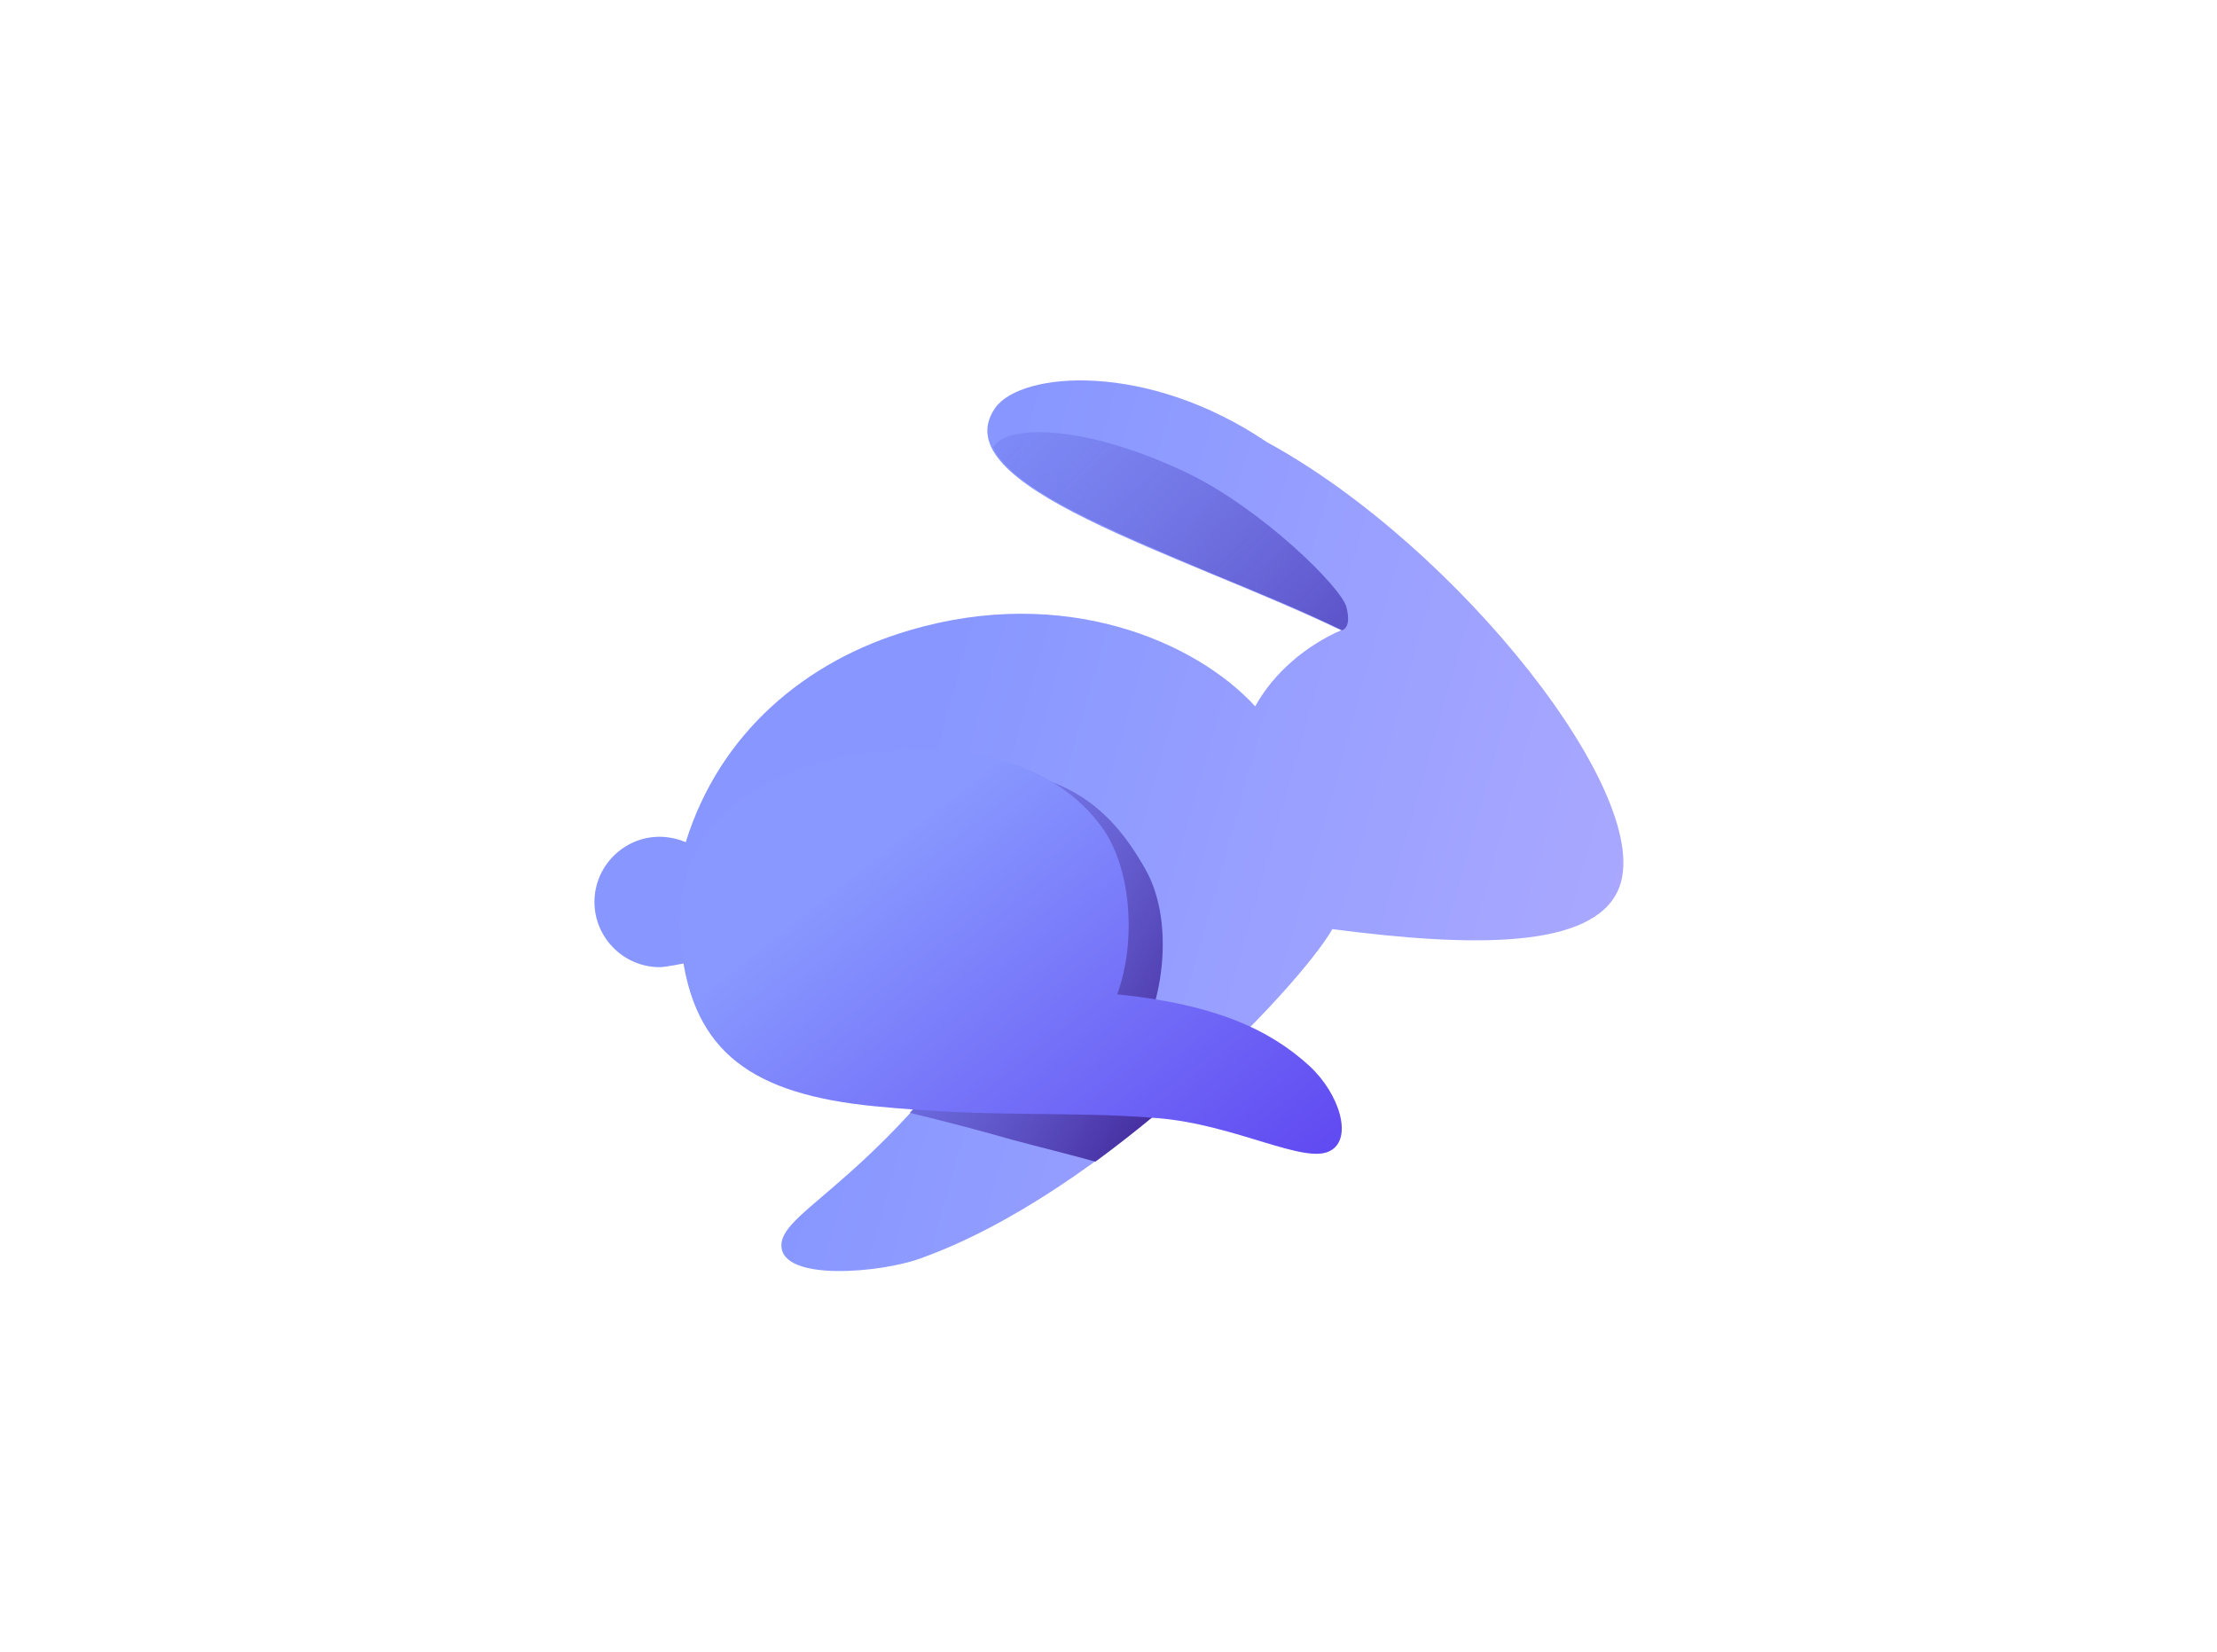
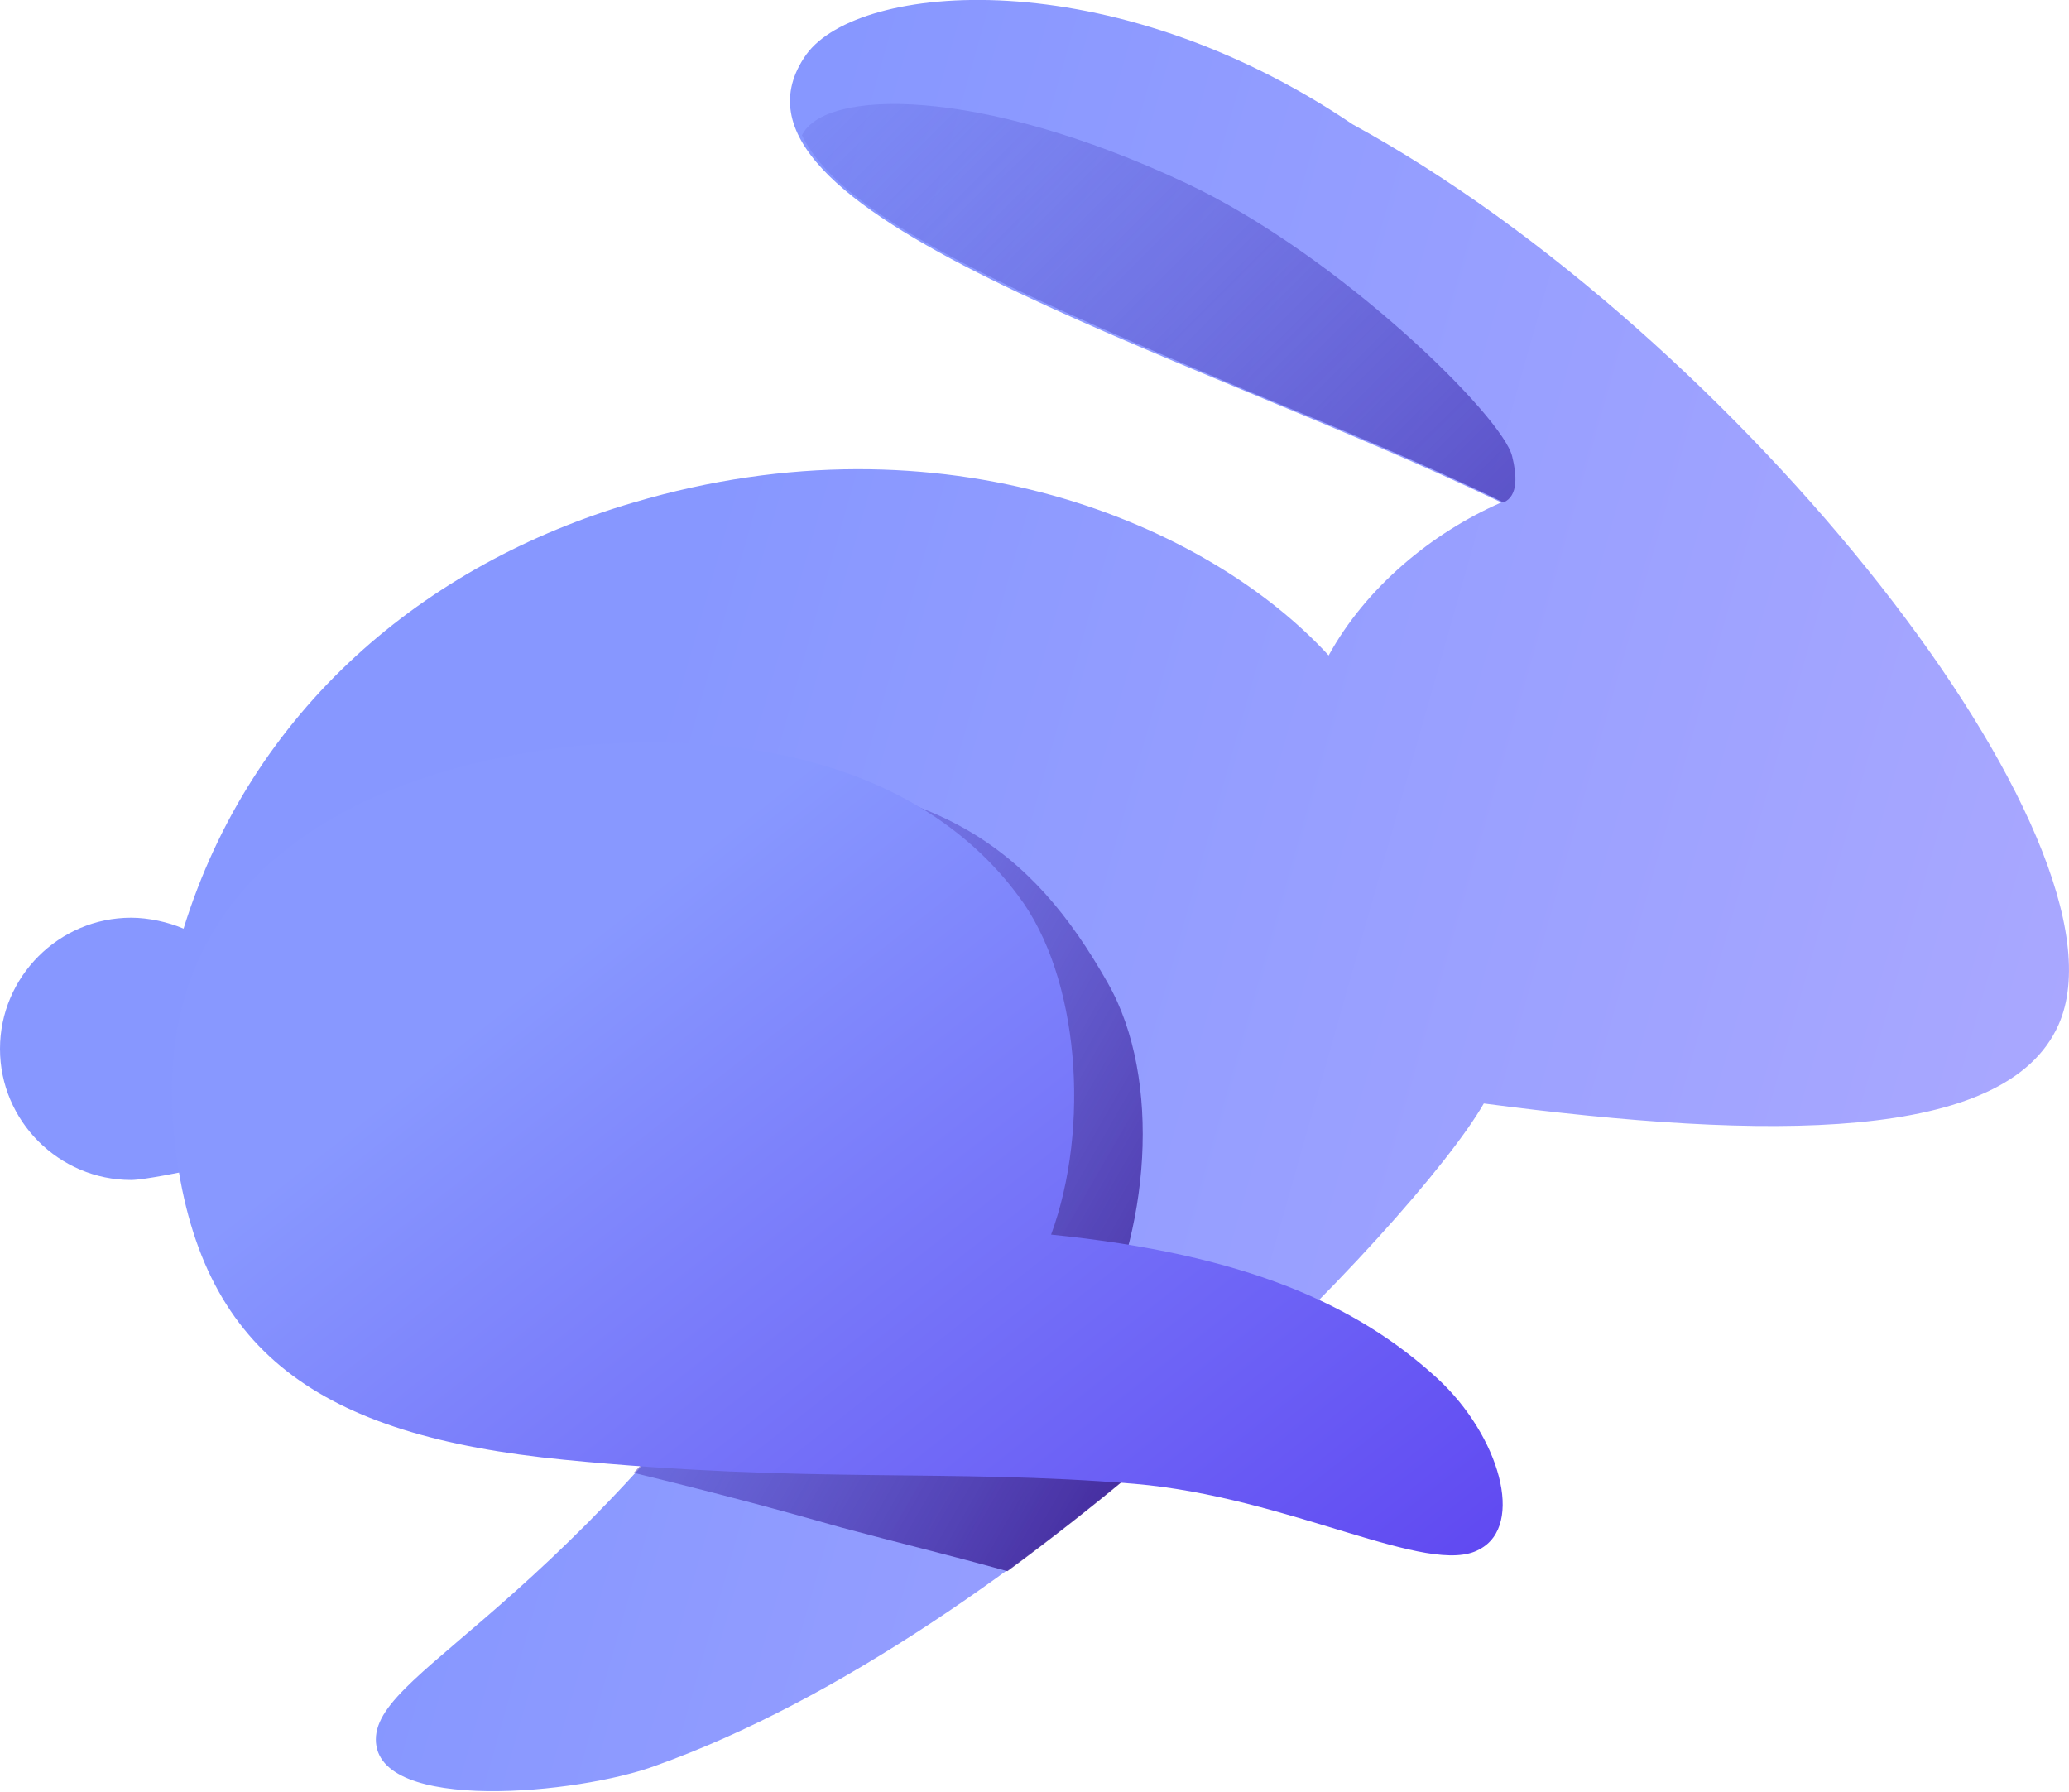
- <svg xmlns="http://www.w3.org/2000/svg" version="1.0" id="katman_1" x="0px" y="0px" viewBox="0 0 204 152" style="enable-background:new 0 0 204 152;" xml:space="preserve">
-   <style type="text/css">
- 	.st0{fill:url(#SVGID_1_);}
- 	.st1{fill-rule:evenodd;clip-rule:evenodd;fill:url(#SVGID_00000161597173617360504640000012432366591255278478_);}
- 	.st2{fill-rule:evenodd;clip-rule:evenodd;fill:url(#SVGID_00000021803777515098205300000017382971856690286485_);}
- 	.st3{fill:url(#SVGID_00000031192219548086493050000012287181694732331425_);}
- 	</style>
+ <svg xmlns="http://www.w3.org/2000/svg" version="1.0" id="katman_1" x="0px" y="0px" style="enable-background:new 0 0 204 152;" xml:space="preserve" viewBox="54.7 35.01 94.68 81.96">
+   <style type="text/css"> 	.st0{fill:url(#SVGID_1_);} 	.st1{fill-rule:evenodd;clip-rule:evenodd;fill:url(#SVGID_00000161597173617360504640000012432366591255278478_);} 	.st2{fill-rule:evenodd;clip-rule:evenodd;fill:url(#SVGID_00000021803777515098205300000017382971856690286485_);} 	.st3{fill:url(#SVGID_00000031192219548086493050000012287181694732331425_);} 	</style>
  <linearGradient id="SVGID_1_" gradientUnits="userSpaceOnUse" x1="82.683" y1="79.844" x2="148.229" y2="61.256" gradientTransform="matrix(1 0 0 -1 0 154)">
    <stop offset="0" style="stop-color:#8797FF" />
    <stop offset="1" style="stop-color:#AAA8FF" />
  </linearGradient>
  <path class="st0" d="M148.9,81.9c3.7-8.3-14.7-31.6-32.3-41.2c-11.1-7.5-22.6-6.5-25-3.2c-5.1,7.2,17,13.4,31.8,20.5  c-3.2,1.4-6.2,3.9-7.9,7c-5.5-6-17.6-11.2-31.8-7c-9.6,2.8-17.5,9.5-20.6,19.5c-0.7-0.3-1.6-0.5-2.4-0.5c-3.3,0-6,2.7-6,6  c0,3.3,2.7,6,6,6c0.6,0,2.5-0.4,2.5-0.4L94,88.8c-12.3,19.6-22.1,22.4-22.1,25.8c0,3.4,9.3,2.5,12.8,1.2c16.8-6,34.8-24.9,37.9-30.3  C135.6,87.2,146.5,87.3,148.9,81.9z" />
  <linearGradient id="SVGID_00000044169200580553624300000013345904656810082952_" gradientUnits="userSpaceOnUse" x1="134.758" y1="78.376" x2="87.463" y2="125.787" gradientTransform="matrix(1 0 0 -1 0 154)">
    <stop offset="0" style="stop-color:#3B22A0" />
    <stop offset="1" style="stop-color:#5156D8;stop-opacity:0" />
  </linearGradient>
  <path style="fill-rule:evenodd;clip-rule:evenodd;fill:url(#SVGID_00000044169200580553624300000013345904656810082952_);" d="  M123.5,58C123.5,58,123.5,58,123.5,58c0.7-0.3,0.6-1.3,0.4-2.1c-0.4-1.8-7.9-9.2-14.9-12.5c-9.6-4.5-16.6-4.3-17.6-2.2  c1.9,4,11,7.7,20.4,11.7C115.7,54.5,119.8,56.2,123.5,58C123.5,58,123.5,58,123.5,58z" />
  <linearGradient id="SVGID_00000011711276424470013000000013596413199536411566_" gradientUnits="userSpaceOnUse" x1="112.605" y1="54.087" x2="67.173" y2="80.207" gradientTransform="matrix(1 0 0 -1 0 154)">
    <stop offset="0" style="stop-color:#3B1E8F" />
    <stop offset="1" style="stop-color:#6A6FFB;stop-opacity:0" />
  </linearGradient>
  <path style="fill-rule:evenodd;clip-rule:evenodd;fill:url(#SVGID_00000011711276424470013000000013596413199536411566_);" d="  M111.3,98.2c-1.9-0.7-4.1-1.4-6.6-2c2.6-4.7,3.2-11.8,0.7-16.2c-3.5-6.2-7.9-9.5-18.2-9.5c-5.6,0-20.8,1.9-21.1,14.6  c0,1.3,0,2.5,0.1,3.7L94,88.8c-3.7,5.9-7.2,10.3-10.3,13.6c3.7,0.9,6.7,1.7,9.5,2.5c2.6,0.7,5.1,1.3,7.6,2  C104.6,104.1,108.2,101.1,111.3,98.2z" />
  <linearGradient id="SVGID_00000132774675072191537280000013935395272828303517_" gradientUnits="userSpaceOnUse" x1="79.516" y1="74.453" x2="110.225" y2="35.435" gradientTransform="matrix(1 0 0 -1 0 154)">
    <stop offset="0" style="stop-color:#8898FF" />
    <stop offset="0.984" style="stop-color:#5F47F1" />
  </linearGradient>
  <path style="fill:url(#SVGID_00000132774675072191537280000013935395272828303517_);" d="M62.7,87.3c1.1,9.6,6.6,13.4,17.8,14.5  c11.2,1.1,17.6,0.4,26.1,1.1c7.1,0.6,13.5,4.3,15.8,3c2.1-1.1,0.9-5.2-1.9-7.8c-3.7-3.4-8.8-5.7-17.7-6.6c1.8-4.9,1.3-11.8-1.5-15.5  c-4-5.4-11.4-7.8-20.8-6.8C70.7,70.4,61.3,75.3,62.7,87.3z" />
</svg>
